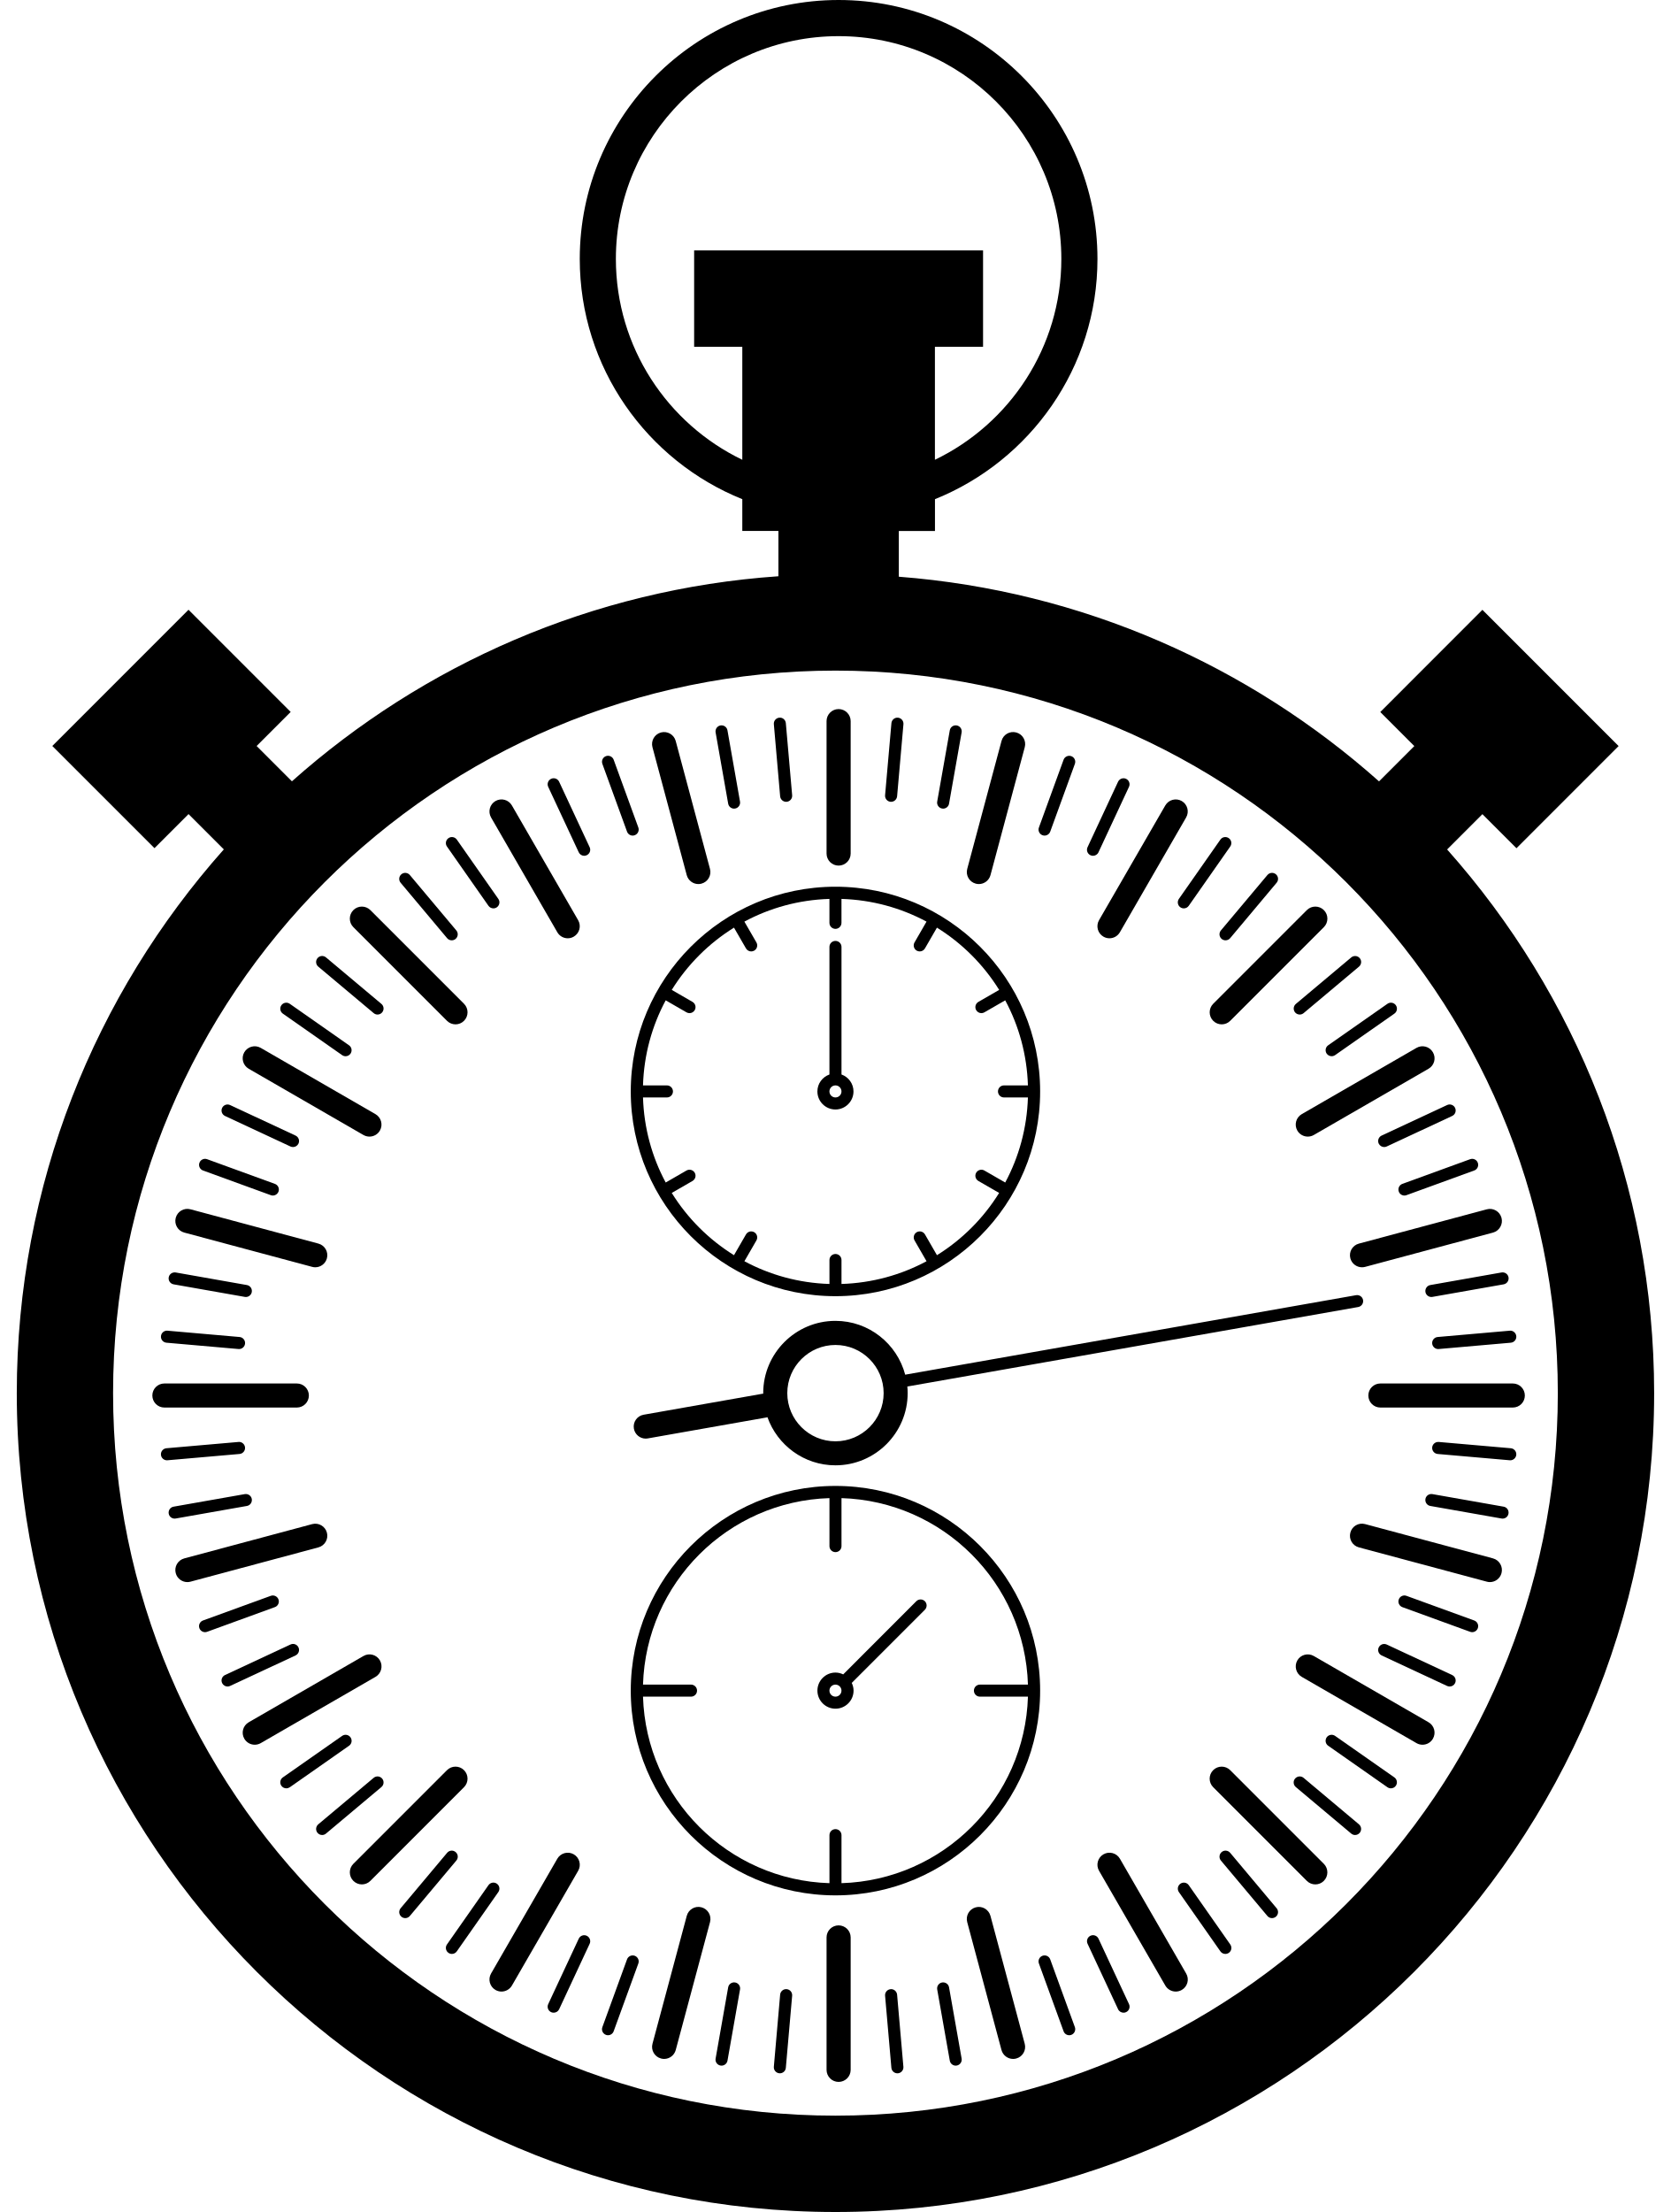
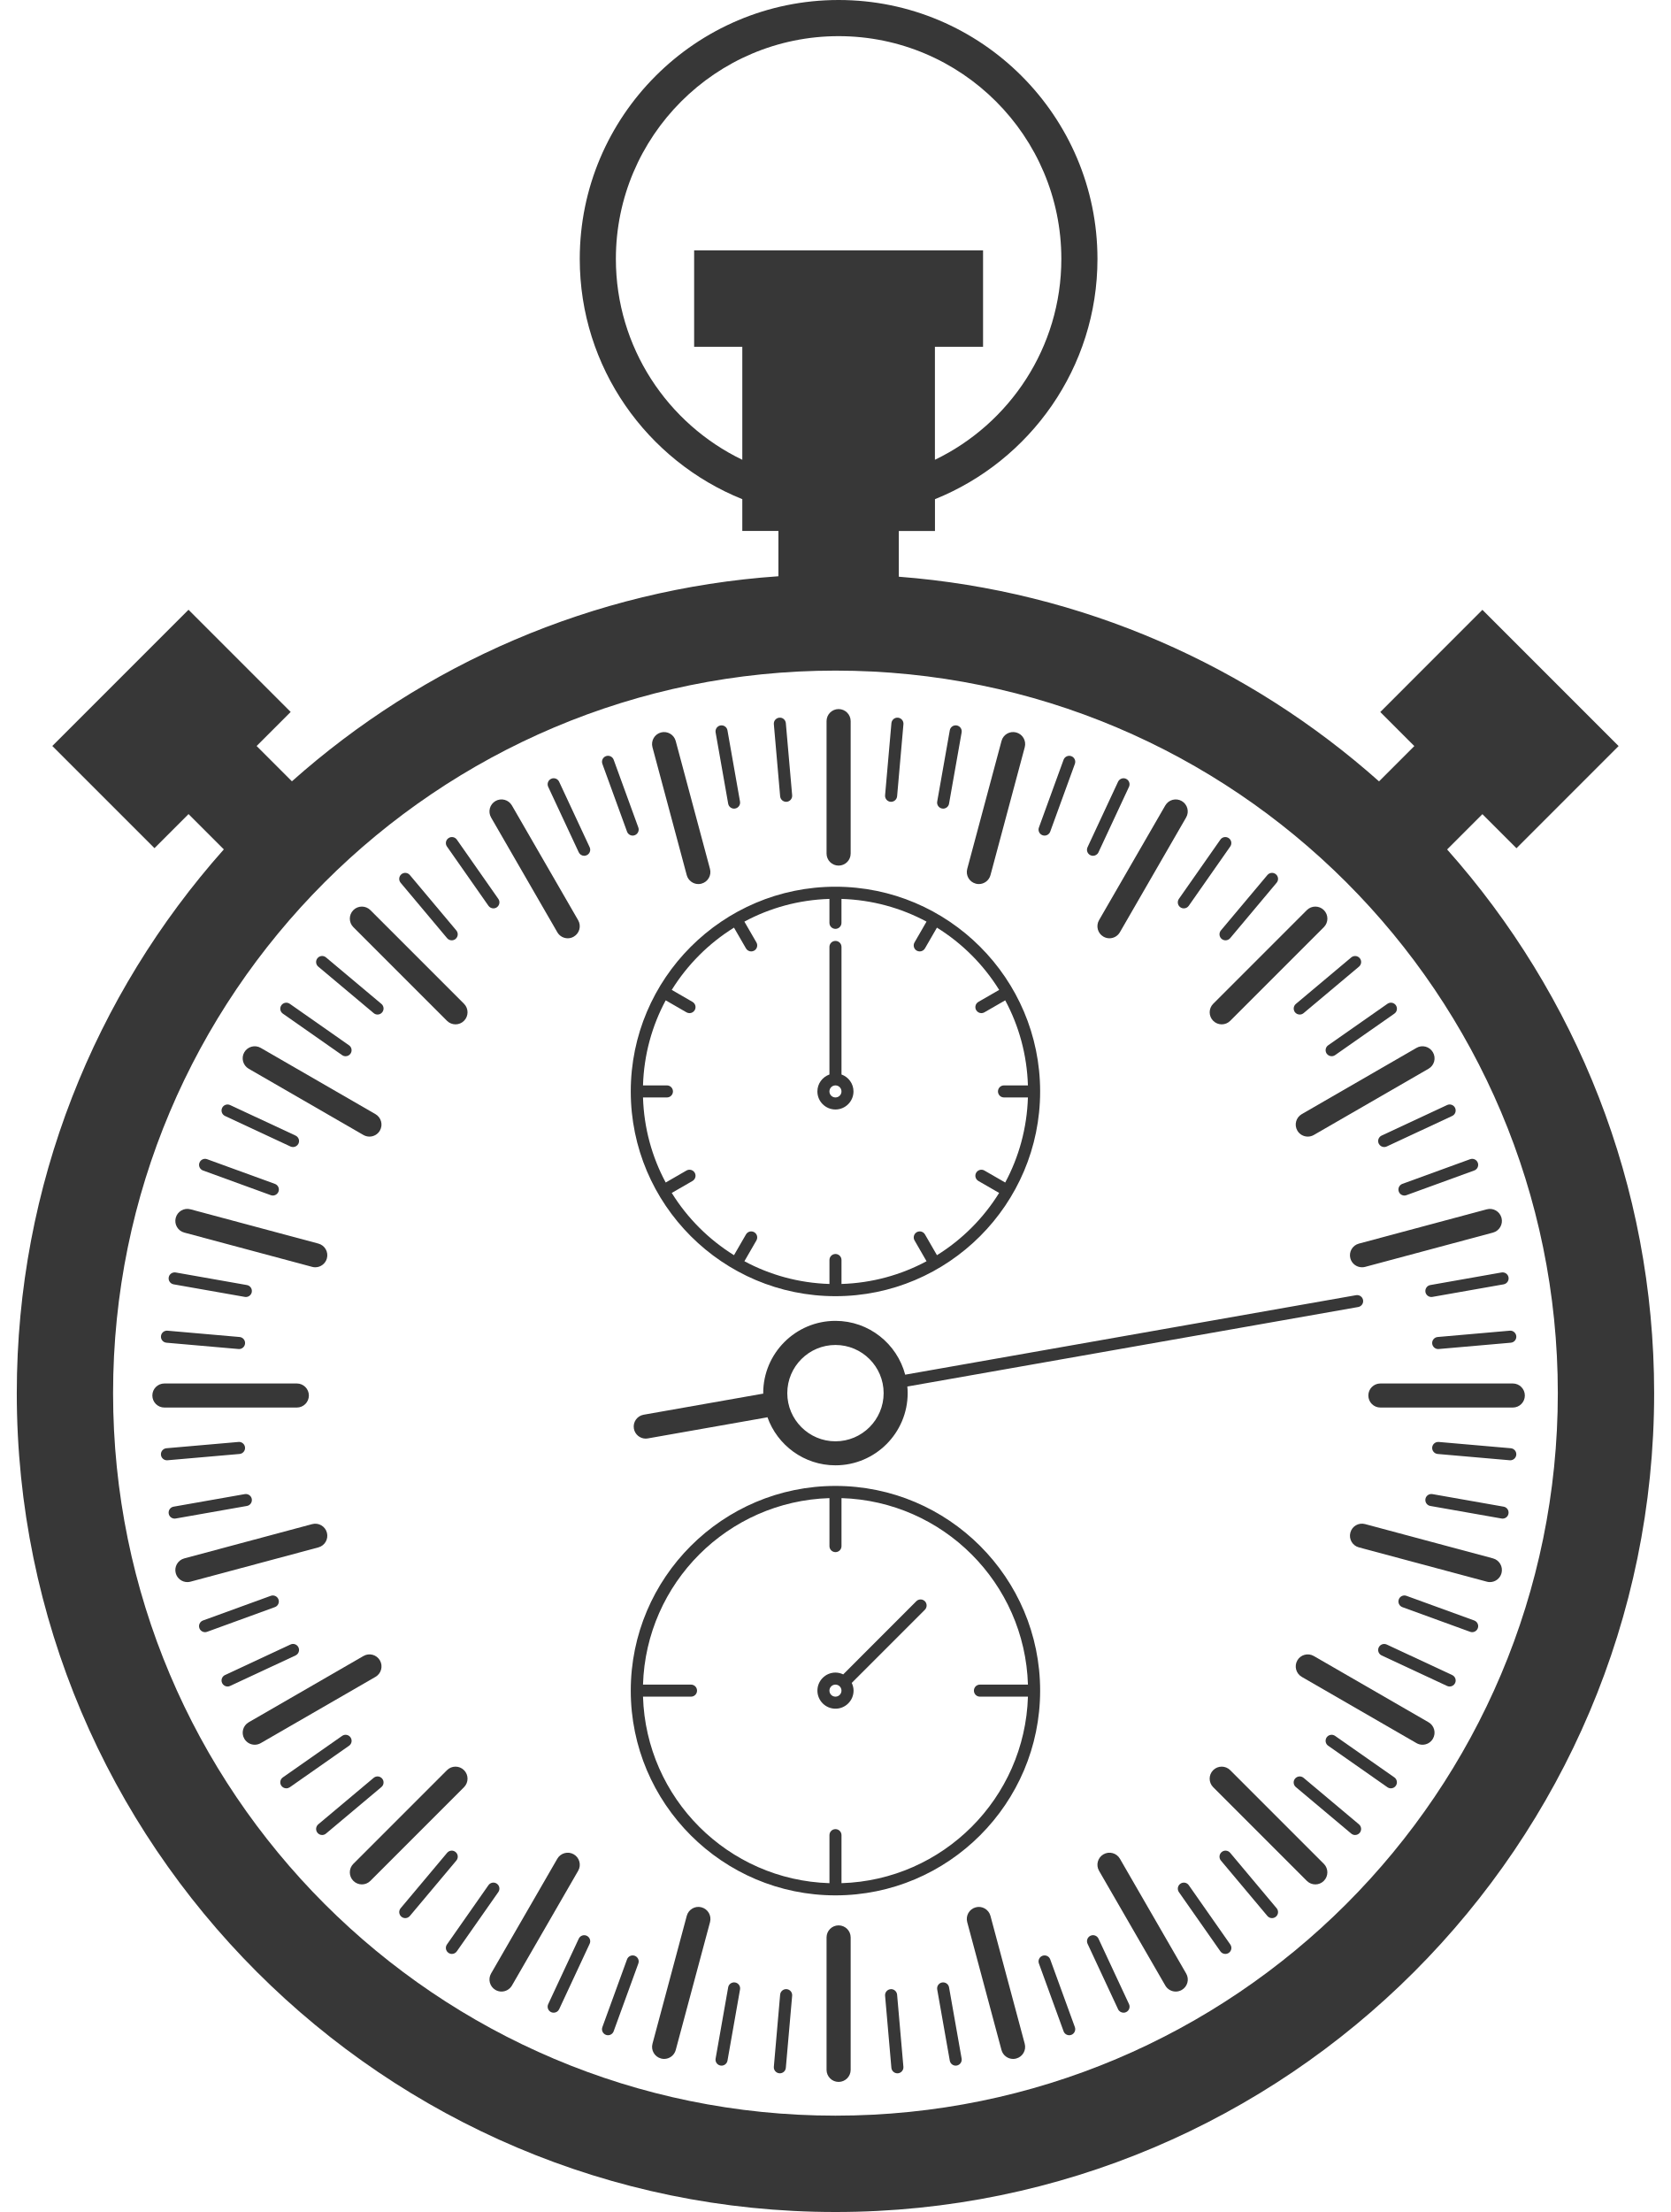
<svg xmlns="http://www.w3.org/2000/svg" viewBox="0 0 68 90" version="1.1">
  <defs />
  <g id="Page-1" stroke="none" stroke-width="1" fill="none" fill-rule="evenodd">
-     <g id="icon-rush" fill="#000000">
+     <g id="icon-rush" fill="#373737">
      <path d="M61.566,57.269 L56.177,57.269 C55.906,57.269 55.687,57.05 55.687,56.779 C55.687,56.508 55.906,56.29 56.177,56.29 L61.566,56.29 C61.837,56.29 62.056,56.509 62.056,56.779 C62.057,57.05 61.838,57.269 61.566,57.269 L61.566,57.269 Z" id="Shape" />
      <path d="M34.128,35.219 C33.857,35.219 33.638,35 33.638,34.729 L33.638,29.34 C33.638,29.069 33.858,28.85 34.128,28.85 C34.398,28.85 34.619,29.07 34.619,29.34 L34.619,34.729 C34.619,35 34.399,35.219 34.128,35.219 L34.128,35.219 Z" id="Shape" />
      <path d="M12.08,57.269 L6.69,57.269 C6.419,57.269 6.2,57.05 6.2,56.779 C6.2,56.508 6.42,56.29 6.69,56.29 L12.08,56.29 C12.351,56.29 12.57,56.509 12.57,56.779 C12.57,57.05 12.351,57.269 12.08,57.269 L12.08,57.269 Z" id="Shape" />
      <path d="M34.128,84.707 C33.857,84.707 33.638,84.487 33.638,84.217 L33.638,78.828 C33.638,78.557 33.858,78.338 34.128,78.338 C34.398,78.338 34.619,78.557 34.619,78.828 L34.619,84.217 C34.619,84.487 34.399,84.707 34.128,84.707 L34.128,84.707 Z" id="Shape" />
      <path d="M55.428,51.562 C55.211,51.562 55.014,51.417 54.955,51.199 C54.885,50.937 55.039,50.67 55.301,50.599 L60.506,49.204 C60.768,49.133 61.035,49.289 61.106,49.55 C61.176,49.812 61.02,50.08 60.76,50.151 L55.555,51.546 C55.512,51.557 55.469,51.562 55.428,51.562 L55.428,51.562 Z" id="Shape" />
      <path d="M53.221,46.245 C53.053,46.245 52.887,46.157 52.797,46 C52.662,45.767 52.742,45.467 52.977,45.331 L57.647,42.635 C57.879,42.5 58.18,42.58 58.315,42.815 C58.452,43.049 58.372,43.349 58.137,43.484 L53.467,46.18 C53.389,46.225 53.305,46.245 53.221,46.245 L53.221,46.245 Z" id="Shape" />
      <path d="M49.719,41.678 C49.594,41.678 49.469,41.63 49.373,41.534 C49.182,41.343 49.182,41.033 49.373,40.841 L53.184,37.03 C53.375,36.839 53.686,36.839 53.877,37.03 C54.068,37.221 54.068,37.531 53.877,37.723 L50.066,41.534 C49.971,41.63 49.846,41.678 49.719,41.678 L49.719,41.678 Z" id="Shape" />
      <path d="M45.152,38.176 C45.068,38.176 44.984,38.155 44.906,38.11 C44.672,37.975 44.592,37.675 44.726,37.441 L47.423,32.772 C47.558,32.537 47.859,32.458 48.093,32.592 C48.327,32.728 48.407,33.027 48.271,33.261 L45.576,37.93 C45.484,38.088 45.32,38.176 45.152,38.176 L45.152,38.176 Z" id="Shape" />
      <path d="M39.836,35.97 C39.795,35.97 39.752,35.965 39.709,35.953 C39.447,35.883 39.293,35.615 39.363,35.353 L40.758,30.149 C40.826,29.887 41.094,29.732 41.358,29.802 C41.62,29.872 41.774,30.141 41.704,30.402 L40.309,35.607 C40.25,35.825 40.053,35.97 39.836,35.97 L39.836,35.97 Z" id="Shape" />
      <path d="M28.421,35.97 C28.205,35.97 28.007,35.825 27.948,35.607 L26.553,30.402 C26.483,30.141 26.638,29.872 26.899,29.802 C27.16,29.733 27.429,29.887 27.499,30.149 L28.894,35.353 C28.964,35.615 28.809,35.883 28.547,35.953 C28.506,35.964 28.463,35.97 28.421,35.97 L28.421,35.97 Z" id="Shape" />
      <path d="M23.106,38.176 C22.937,38.176 22.772,38.088 22.681,37.931 L19.985,33.261 C19.85,33.027 19.93,32.727 20.164,32.592 C20.399,32.457 20.698,32.537 20.833,32.772 L23.529,37.441 C23.664,37.675 23.584,37.975 23.349,38.11 C23.273,38.155 23.189,38.176 23.106,38.176 L23.106,38.176 Z" id="Shape" />
      <path d="M18.538,41.678 C18.413,41.678 18.287,41.63 18.191,41.534 L14.38,37.723 C14.189,37.532 14.189,37.222 14.38,37.03 C14.571,36.839 14.881,36.839 15.073,37.03 L18.884,40.841 C19.075,41.032 19.075,41.342 18.884,41.534 C18.789,41.63 18.663,41.678 18.538,41.678 L18.538,41.678 Z" id="Shape" />
      <path d="M15.036,46.245 C14.953,46.245 14.869,46.224 14.791,46.18 L10.121,43.484 C9.887,43.348 9.806,43.049 9.941,42.815 C10.077,42.581 10.376,42.5 10.61,42.635 L15.28,45.331 C15.514,45.467 15.595,45.766 15.46,46 C15.37,46.157 15.205,46.245 15.036,46.245 L15.036,46.245 Z" id="Shape" />
      <path d="M12.831,51.562 C12.789,51.562 12.747,51.557 12.704,51.545 L7.499,50.15 C7.237,50.08 7.082,49.811 7.152,49.549 C7.222,49.288 7.491,49.132 7.752,49.203 L12.957,50.598 C13.218,50.668 13.374,50.936 13.304,51.198 C13.245,51.417 13.047,51.562 12.831,51.562 L12.831,51.562 Z" id="Shape" />
      <path d="M7.625,64.371 C7.409,64.371 7.21,64.226 7.152,64.008 C7.082,63.746 7.237,63.478 7.499,63.407 L12.704,62.012 C12.964,61.942 13.234,62.097 13.304,62.359 C13.374,62.62 13.219,62.888 12.957,62.959 L7.752,64.354 C7.709,64.365 7.667,64.371 7.625,64.371 L7.625,64.371 Z" id="Shape" />
      <path d="M10.367,70.988 C10.197,70.988 10.033,70.9 9.942,70.743 C9.807,70.509 9.887,70.209 10.122,70.074 L14.792,67.378 C15.027,67.242 15.326,67.323 15.461,67.557 C15.596,67.792 15.516,68.091 15.281,68.227 L10.611,70.923 C10.534,70.967 10.45,70.988 10.367,70.988 L10.367,70.988 Z" id="Shape" />
      <path d="M14.727,76.671 C14.602,76.671 14.476,76.623 14.38,76.527 C14.189,76.336 14.189,76.025 14.38,75.834 L18.191,72.023 C18.382,71.832 18.693,71.832 18.884,72.023 C19.075,72.214 19.075,72.524 18.884,72.715 L15.073,76.527 C14.978,76.623 14.853,76.671 14.727,76.671 L14.727,76.671 Z" id="Shape" />
      <path d="M20.409,81.031 C20.326,81.031 20.242,81.01 20.164,80.965 C19.93,80.83 19.85,80.53 19.985,80.296 L22.681,75.626 C22.816,75.393 23.116,75.312 23.35,75.447 C23.584,75.582 23.665,75.882 23.53,76.116 L20.834,80.786 C20.743,80.942 20.578,81.031 20.409,81.031 L20.409,81.031 Z" id="Shape" />
      <path d="M27.027,83.772 C26.985,83.772 26.942,83.766 26.9,83.754 C26.639,83.685 26.483,83.416 26.554,83.154 L27.949,77.95 C28.019,77.688 28.289,77.532 28.549,77.603 C28.81,77.673 28.966,77.942 28.896,78.204 L27.5,83.409 C27.441,83.628 27.244,83.772 27.027,83.772 L27.027,83.772 Z" id="Shape" />
      <path d="M41.23,83.772 C41.013,83.772 40.816,83.627 40.757,83.409 L39.362,78.205 C39.292,77.943 39.446,77.675 39.708,77.604 C39.97,77.533 40.237,77.69 40.308,77.951 L41.703,83.155 C41.773,83.417 41.619,83.685 41.357,83.755 C41.314,83.767 41.271,83.772 41.23,83.772 L41.23,83.772 Z" id="Shape" />
      <path d="M47.848,81.031 C47.68,81.031 47.514,80.942 47.424,80.786 L44.727,76.117 C44.592,75.883 44.672,75.583 44.907,75.447 C45.141,75.312 45.442,75.392 45.577,75.627 L48.272,80.296 C48.409,80.53 48.329,80.83 48.094,80.965 C48.016,81.01 47.932,81.031 47.848,81.031 L47.848,81.031 Z" id="Shape" />
      <path d="M53.531,76.671 C53.404,76.671 53.279,76.623 53.183,76.527 L49.372,72.715 C49.181,72.524 49.181,72.214 49.372,72.023 C49.563,71.832 49.874,71.832 50.065,72.023 L53.876,75.834 C54.067,76.025 54.067,76.336 53.876,76.527 C53.781,76.623 53.656,76.671 53.531,76.671 L53.531,76.671 Z" id="Shape" />
      <path d="M57.891,70.988 C57.807,70.988 57.723,70.967 57.647,70.923 L52.977,68.227 C52.743,68.091 52.663,67.791 52.797,67.557 C52.931,67.323 53.233,67.243 53.467,67.378 L58.137,70.074 C58.371,70.209 58.451,70.509 58.315,70.743 C58.225,70.9 58.061,70.988 57.891,70.988 L57.891,70.988 Z" id="Shape" />
      <path d="M60.633,64.371 C60.59,64.371 60.547,64.365 60.506,64.353 L55.301,62.958 C55.039,62.888 54.885,62.619 54.955,62.358 C55.023,62.096 55.291,61.94 55.555,62.011 L60.76,63.406 C61.02,63.476 61.176,63.745 61.106,64.007 C61.047,64.227 60.85,64.371 60.633,64.371 L60.633,64.371 Z" id="Shape" />
      <path d="M58.529,54.889 C58.404,54.889 58.297,54.793 58.285,54.665 C58.273,54.53 58.373,54.411 58.508,54.399 L61.442,54.142 C61.573,54.128 61.696,54.23 61.708,54.366 C61.72,54.501 61.62,54.619 61.485,54.631 L58.551,54.888 C58.543,54.889 58.537,54.889 58.529,54.889 L58.529,54.889 Z" id="Shape" />
      <path d="M58.252,52.771 C58.135,52.771 58.031,52.687 58.01,52.568 C57.989,52.435 58.076,52.308 58.209,52.285 L61.107,51.773 C61.242,51.751 61.369,51.838 61.392,51.972 C61.415,52.105 61.326,52.232 61.193,52.256 L58.295,52.767 C58.279,52.769 58.266,52.771 58.252,52.771 L58.252,52.771 Z" id="Shape" />
      <path d="M57.156,48.643 C57.054,48.643 56.961,48.581 56.926,48.482 C56.879,48.355 56.946,48.214 57.072,48.168 L59.828,47.165 C59.957,47.118 60.096,47.184 60.142,47.311 C60.189,47.438 60.122,47.579 59.996,47.624 L57.238,48.628 C57.211,48.638 57.184,48.643 57.156,48.643 L57.156,48.643 Z" id="Shape" />
      <path d="M56.332,46.67 C56.24,46.67 56.152,46.618 56.109,46.529 C56.052,46.406 56.105,46.26 56.228,46.203 L58.892,44.961 C59.015,44.903 59.162,44.957 59.218,45.079 C59.275,45.202 59.222,45.348 59.099,45.405 L56.435,46.647 C56.402,46.663 56.367,46.67 56.332,46.67 L56.332,46.67 Z" id="Shape" />
      <path d="M54.193,42.974 C54.117,42.974 54.041,42.938 53.992,42.87 C53.916,42.759 53.941,42.606 54.053,42.529 L56.465,40.841 C56.576,40.763 56.729,40.79 56.807,40.901 C56.883,41.012 56.858,41.165 56.746,41.242 L54.334,42.93 C54.291,42.959 54.242,42.974 54.193,42.974 L54.193,42.974 Z" id="Shape" />
      <path d="M52.895,41.279 C52.825,41.279 52.754,41.249 52.706,41.192 C52.62,41.088 52.634,40.934 52.737,40.847 L54.991,38.955 C55.095,38.868 55.249,38.881 55.337,38.985 C55.425,39.089 55.409,39.243 55.306,39.33 L53.052,41.222 C53.006,41.26 52.949,41.279 52.895,41.279 L52.895,41.279 Z" id="Shape" />
      <path d="M49.875,38.259 C49.818,38.259 49.764,38.24 49.717,38.202 C49.613,38.115 49.6,37.96 49.686,37.857 L51.579,35.602 C51.667,35.498 51.821,35.485 51.925,35.572 C52.029,35.659 52.042,35.814 51.954,35.917 L50.063,38.172 C50.014,38.23 49.943,38.259 49.875,38.259 L49.875,38.259 Z" id="Shape" />
      <path d="M48.178,36.959 C48.129,36.959 48.08,36.945 48.037,36.915 C47.926,36.837 47.9,36.685 47.976,36.574 L49.665,34.162 C49.741,34.051 49.895,34.024 50.007,34.102 C50.119,34.18 50.144,34.332 50.066,34.443 L48.378,36.855 C48.33,36.923 48.256,36.959 48.178,36.959 L48.178,36.959 Z" id="Shape" />
      <path d="M44.482,34.82 C44.447,34.82 44.412,34.813 44.378,34.797 C44.255,34.739 44.202,34.594 44.259,34.471 L45.501,31.807 C45.56,31.684 45.706,31.631 45.827,31.688 C45.95,31.745 46.003,31.891 45.946,32.014 L44.704,34.678 C44.664,34.767 44.574,34.82 44.482,34.82 L44.482,34.82 Z" id="Shape" />
      <path d="M42.51,33.998 C42.483,33.998 42.453,33.993 42.426,33.983 C42.299,33.937 42.233,33.796 42.28,33.669 L43.284,30.912 C43.331,30.785 43.472,30.721 43.598,30.766 C43.725,30.812 43.791,30.953 43.744,31.08 L42.74,33.838 C42.703,33.936 42.609,33.998 42.51,33.998 L42.51,33.998 Z" id="Shape" />
      <path d="M38.383,32.901 C38.369,32.901 38.354,32.9 38.34,32.897 C38.207,32.874 38.117,32.747 38.141,32.613 L38.653,29.715 C38.676,29.581 38.803,29.493 38.936,29.516 C39.069,29.539 39.159,29.666 39.135,29.8 L38.623,32.698 C38.604,32.817 38.498,32.901 38.383,32.901 L38.383,32.901 Z" id="Shape" />
      <path d="M36.264,32.623 L36.243,32.623 C36.108,32.611 36.009,32.492 36.02,32.357 L36.278,29.423 C36.29,29.288 36.411,29.188 36.542,29.2 C36.677,29.212 36.778,29.33 36.767,29.465 L36.509,32.399 C36.496,32.527 36.391,32.623 36.264,32.623 L36.264,32.623 Z" id="Shape" />
      <path d="M31.993,32.623 C31.868,32.623 31.761,32.527 31.749,32.399 L31.493,29.465 C31.481,29.33 31.581,29.212 31.716,29.2 C31.849,29.186 31.969,29.287 31.981,29.423 L32.238,32.357 C32.25,32.492 32.15,32.61 32.015,32.623 L31.993,32.623 L31.993,32.623 Z" id="Shape" />
      <path d="M29.875,32.901 C29.758,32.901 29.655,32.818 29.634,32.698 L29.123,29.8 C29.1,29.667 29.188,29.54 29.321,29.516 C29.455,29.494 29.582,29.581 29.605,29.715 L30.116,32.613 C30.139,32.746 30.051,32.873 29.917,32.897 C29.903,32.899 29.889,32.901 29.875,32.901 L29.875,32.901 Z" id="Shape" />
      <path d="M25.748,33.998 C25.648,33.998 25.554,33.936 25.518,33.836 L24.514,31.079 C24.468,30.952 24.534,30.811 24.66,30.765 C24.787,30.72 24.928,30.784 24.974,30.911 L25.978,33.668 C26.024,33.795 25.958,33.936 25.832,33.982 C25.804,33.993 25.775,33.998 25.748,33.998 L25.748,33.998 Z" id="Shape" />
      <path d="M23.775,34.82 C23.683,34.82 23.594,34.767 23.553,34.678 L22.31,32.014 C22.253,31.891 22.306,31.745 22.429,31.688 C22.552,31.63 22.698,31.684 22.755,31.807 L23.997,34.471 C24.054,34.594 24.001,34.739 23.878,34.796 C23.845,34.812 23.81,34.82 23.775,34.82 L23.775,34.82 Z" id="Shape" />
      <path d="M20.08,36.959 C20.003,36.959 19.927,36.922 19.879,36.855 L18.19,34.443 C18.112,34.333 18.139,34.18 18.251,34.102 C18.361,34.024 18.514,34.051 18.592,34.162 L20.281,36.574 C20.359,36.684 20.331,36.837 20.22,36.915 C20.177,36.945 20.128,36.959 20.08,36.959 L20.08,36.959 Z" id="Shape" />
      <path d="M18.384,38.259 C18.314,38.259 18.244,38.23 18.196,38.172 L16.304,35.917 C16.217,35.813 16.231,35.659 16.334,35.572 C16.437,35.485 16.592,35.499 16.679,35.602 L18.571,37.857 C18.658,37.961 18.644,38.115 18.541,38.202 C18.495,38.241 18.439,38.259 18.384,38.259 L18.384,38.259 Z" id="Shape" />
      <path d="M15.364,41.279 C15.309,41.279 15.253,41.26 15.207,41.221 L12.952,39.329 C12.848,39.242 12.835,39.087 12.922,38.984 C13.009,38.88 13.164,38.867 13.267,38.954 L15.522,40.846 C15.626,40.933 15.639,41.087 15.552,41.191 C15.504,41.249 15.435,41.279 15.364,41.279 L15.364,41.279 Z" id="Shape" />
      <path d="M14.064,42.975 C14.015,42.975 13.966,42.96 13.924,42.931 L11.511,41.242 C11.4,41.164 11.373,41.012 11.451,40.901 C11.529,40.79 11.681,40.764 11.792,40.841 L14.204,42.53 C14.315,42.608 14.342,42.76 14.264,42.871 C14.218,42.938 14.142,42.975 14.064,42.975 L14.064,42.975 Z" id="Shape" />
      <path d="M11.925,46.67 C11.89,46.67 11.855,46.663 11.822,46.648 L9.158,45.406 C9.035,45.348 8.982,45.203 9.039,45.08 C9.096,44.957 9.242,44.904 9.365,44.962 L12.029,46.204 C12.152,46.262 12.204,46.407 12.147,46.53 C12.105,46.618 12.017,46.67 11.925,46.67 L11.925,46.67 Z" id="Shape" />
      <path d="M11.103,48.643 C11.075,48.643 11.047,48.638 11.02,48.628 L8.262,47.624 C8.135,47.578 8.069,47.437 8.116,47.311 C8.162,47.183 8.304,47.118 8.43,47.165 L11.188,48.169 C11.315,48.215 11.381,48.356 11.334,48.482 C11.297,48.581 11.203,48.643 11.103,48.643 L11.103,48.643 Z" id="Shape" />
      <path d="M9.729,54.889 C9.722,54.889 9.715,54.889 9.708,54.888 L6.774,54.631 C6.639,54.619 6.539,54.501 6.551,54.366 C6.562,54.23 6.681,54.13 6.816,54.142 L9.75,54.399 C9.885,54.411 9.985,54.53 9.973,54.665 C9.961,54.793 9.854,54.889 9.729,54.889 L9.729,54.889 Z" id="Shape" />
      <path d="M10.006,52.771 C9.992,52.771 9.977,52.769 9.963,52.767 L7.065,52.256 C6.932,52.232 6.843,52.105 6.866,51.972 C6.889,51.838 7.017,51.752 7.15,51.773 L10.048,52.285 C10.181,52.308 10.27,52.435 10.247,52.568 C10.226,52.687 10.123,52.771 10.006,52.771 L10.006,52.771 Z" id="Shape" />
      <path d="M6.794,59.415 C6.669,59.415 6.561,59.319 6.55,59.191 C6.538,59.056 6.638,58.937 6.773,58.925 L9.707,58.669 C9.839,58.655 9.96,58.757 9.972,58.892 C9.984,59.027 9.884,59.145 9.749,59.158 L6.815,59.414 C6.809,59.415 6.802,59.415 6.794,59.415 L6.794,59.415 Z" id="Shape" />
      <path d="M7.107,61.788 C6.99,61.788 6.887,61.705 6.866,61.586 C6.843,61.452 6.931,61.325 7.065,61.302 L9.963,60.791 C10.096,60.77 10.223,60.856 10.247,60.989 C10.27,61.123 10.182,61.25 10.048,61.273 L7.15,61.784 C7.135,61.787 7.121,61.788 7.107,61.788 L7.107,61.788 Z" id="Shape" />
      <path d="M8.345,66.408 C8.245,66.408 8.151,66.346 8.115,66.247 C8.069,66.12 8.134,65.979 8.261,65.933 L11.019,64.93 C11.146,64.884 11.287,64.949 11.333,65.076 C11.379,65.203 11.314,65.344 11.187,65.389 L8.429,66.393 C8.401,66.403 8.373,66.408 8.345,66.408 L8.345,66.408 Z" id="Shape" />
      <path d="M9.261,68.62 C9.169,68.62 9.08,68.567 9.039,68.478 C8.982,68.355 9.035,68.209 9.158,68.152 L11.822,66.91 C11.945,66.852 12.09,66.906 12.147,67.028 C12.204,67.151 12.151,67.297 12.029,67.354 L9.365,68.596 C9.331,68.612 9.296,68.62 9.261,68.62 L9.261,68.62 Z" id="Shape" />
      <path d="M11.652,72.762 C11.575,72.762 11.499,72.726 11.451,72.658 C11.373,72.548 11.4,72.394 11.511,72.317 L13.924,70.628 C14.034,70.551 14.188,70.577 14.265,70.689 C14.343,70.799 14.316,70.953 14.205,71.03 L11.793,72.719 C11.75,72.747 11.701,72.762 11.652,72.762 L11.652,72.762 Z" id="Shape" />
      <path d="M13.11,74.661 C13.04,74.661 12.971,74.631 12.922,74.573 C12.835,74.469 12.849,74.315 12.952,74.227 L15.207,72.335 C15.311,72.248 15.465,72.262 15.552,72.365 C15.639,72.468 15.626,72.623 15.522,72.71 L13.267,74.603 C13.221,74.642 13.166,74.661 13.11,74.661 L13.11,74.661 Z" id="Shape" />
      <path d="M16.492,78.043 C16.436,78.043 16.381,78.023 16.335,77.985 C16.231,77.898 16.218,77.744 16.305,77.64 L18.197,75.385 C18.284,75.281 18.439,75.267 18.542,75.355 C18.646,75.442 18.659,75.596 18.572,75.7 L16.68,77.955 C16.631,78.013 16.562,78.043 16.492,78.043 L16.492,78.043 Z" id="Shape" />
      <path d="M18.391,79.5 C18.342,79.5 18.293,79.485 18.25,79.455 C18.139,79.378 18.112,79.225 18.19,79.114 L19.879,76.702 C19.957,76.592 20.109,76.564 20.22,76.642 C20.33,76.719 20.358,76.872 20.28,76.983 L18.591,79.394 C18.543,79.463 18.468,79.5 18.391,79.5 L18.391,79.5 Z" id="Shape" />
      <path d="M22.533,81.891 C22.498,81.891 22.463,81.884 22.429,81.869 C22.306,81.811 22.253,81.666 22.31,81.543 L23.553,78.88 C23.61,78.757 23.756,78.704 23.878,78.761 C24.001,78.819 24.054,78.965 23.997,79.087 L22.755,81.751 C22.713,81.839 22.625,81.891 22.533,81.891 L22.533,81.891 Z" id="Shape" />
      <path d="M24.744,82.808 C24.716,82.808 24.688,82.803 24.66,82.793 C24.533,82.746 24.467,82.605 24.514,82.479 L25.518,79.721 C25.564,79.594 25.706,79.529 25.832,79.575 C25.959,79.622 26.025,79.763 25.978,79.889 L24.974,82.646 C24.938,82.745 24.844,82.808 24.744,82.808 L24.744,82.808 Z" id="Shape" />
      <path d="M29.364,84.045 C29.35,84.045 29.336,84.044 29.321,84.041 C29.188,84.018 29.099,83.891 29.123,83.758 L29.634,80.859 C29.657,80.726 29.785,80.638 29.918,80.661 C30.051,80.684 30.14,80.811 30.117,80.944 L29.606,83.843 C29.584,83.961 29.481,84.045 29.364,84.045 L29.364,84.045 Z" id="Shape" />
      <path d="M31.737,84.357 C31.73,84.357 31.723,84.357 31.716,84.356 C31.581,84.344 31.481,84.225 31.493,84.09 L31.749,81.156 C31.761,81.021 31.881,80.921 32.015,80.933 C32.15,80.945 32.249,81.064 32.238,81.199 L31.981,84.133 C31.97,84.262 31.863,84.357 31.737,84.357 L31.737,84.357 Z" id="Shape" />
      <path d="M36.52,84.357 C36.395,84.357 36.288,84.261 36.276,84.133 L36.02,81.2 C36.008,81.065 36.108,80.946 36.243,80.934 C36.374,80.919 36.497,81.022 36.509,81.157 L36.765,84.091 C36.777,84.226 36.677,84.345 36.542,84.357 L36.52,84.357 L36.52,84.357 Z" id="Shape" />
      <path d="M38.893,84.045 C38.778,84.045 38.674,83.961 38.653,83.843 L38.141,80.944 C38.118,80.811 38.207,80.684 38.34,80.661 C38.475,80.64 38.6,80.726 38.623,80.859 L39.135,83.758 C39.158,83.891 39.069,84.018 38.936,84.041 C38.922,84.044 38.906,84.045 38.893,84.045 L38.893,84.045 Z" id="Shape" />
      <path d="M43.514,82.808 C43.414,82.808 43.319,82.746 43.284,82.646 L42.28,79.889 C42.233,79.762 42.3,79.621 42.426,79.575 C42.555,79.529 42.694,79.595 42.74,79.721 L43.744,82.479 C43.789,82.606 43.724,82.747 43.598,82.793 C43.568,82.803 43.541,82.808 43.514,82.808 L43.514,82.808 Z" id="Shape" />
      <path d="M45.725,81.891 C45.633,81.891 45.543,81.839 45.502,81.75 L44.26,79.086 C44.203,78.963 44.256,78.817 44.379,78.76 C44.502,78.703 44.647,78.756 44.705,78.879 L45.947,81.542 C46.004,81.665 45.951,81.811 45.828,81.868 C45.795,81.884 45.76,81.891 45.725,81.891 L45.725,81.891 Z" id="Shape" />
      <path d="M49.867,79.5 C49.789,79.5 49.713,79.463 49.666,79.395 L47.977,76.984 C47.901,76.874 47.926,76.721 48.038,76.643 C48.15,76.565 48.302,76.592 48.38,76.704 L50.068,79.115 C50.146,79.225 50.121,79.378 50.009,79.456 C49.965,79.485 49.916,79.5 49.867,79.5 L49.867,79.5 Z" id="Shape" />
      <path d="M51.766,78.043 C51.696,78.043 51.627,78.013 51.578,77.955 L49.686,75.7 C49.6,75.596 49.614,75.442 49.717,75.355 C49.82,75.268 49.975,75.281 50.063,75.385 L51.954,77.64 C52.042,77.744 52.028,77.898 51.925,77.985 C51.877,78.023 51.822,78.043 51.766,78.043 L51.766,78.043 Z" id="Shape" />
      <path d="M55.146,74.661 C55.091,74.661 55.035,74.641 54.99,74.603 L52.736,72.711 C52.632,72.624 52.617,72.47 52.705,72.366 C52.793,72.262 52.947,72.249 53.051,72.335 L55.305,74.227 C55.409,74.315 55.422,74.469 55.336,74.573 C55.287,74.631 55.217,74.661 55.146,74.661 L55.146,74.661 Z" id="Shape" />
      <path d="M56.605,72.762 C56.556,72.762 56.507,72.747 56.464,72.718 L54.052,71.029 C53.941,70.952 53.915,70.8 53.991,70.688 C54.069,70.578 54.221,70.55 54.333,70.628 L56.745,72.316 C56.856,72.393 56.882,72.546 56.806,72.657 C56.758,72.726 56.682,72.762 56.605,72.762 L56.605,72.762 Z" id="Shape" />
      <path d="M58.996,68.62 C58.961,68.62 58.926,68.612 58.892,68.597 L56.228,67.355 C56.105,67.297 56.052,67.152 56.109,67.03 C56.168,66.907 56.312,66.855 56.435,66.911 L59.099,68.153 C59.222,68.211 59.275,68.356 59.218,68.479 C59.176,68.567 59.088,68.62 58.996,68.62 L58.996,68.62 Z" id="Shape" />
      <path d="M59.912,66.408 C59.885,66.408 59.855,66.403 59.828,66.393 L57.072,65.39 C56.945,65.343 56.879,65.202 56.926,65.076 C56.971,64.949 57.112,64.883 57.238,64.93 L59.996,65.933 C60.123,65.98 60.189,66.121 60.142,66.247 C60.105,66.347 60.012,66.408 59.912,66.408 L59.912,66.408 Z" id="Shape" />
      <path d="M61.15,61.788 C61.136,61.788 61.121,61.787 61.107,61.784 L58.209,61.273 C58.076,61.25 57.988,61.123 58.01,60.989 C58.033,60.856 58.16,60.768 58.295,60.791 L61.193,61.302 C61.326,61.325 61.414,61.452 61.39,61.586 C61.371,61.705 61.268,61.788 61.15,61.788 L61.15,61.788 Z" id="Shape" />
      <path d="M61.463,59.415 C61.455,59.415 61.449,59.415 61.442,59.414 L58.508,59.158 C58.373,59.145 58.274,59.027 58.285,58.892 C58.296,58.757 58.418,58.658 58.551,58.669 L61.485,58.925 C61.62,58.937 61.719,59.056 61.708,59.191 C61.695,59.319 61.588,59.415 61.463,59.415 L61.463,59.415 Z" id="Shape" />
      <path d="M58.893,34.562 L60.329,33.126 L61.716,34.512 L65.872,30.355 L60.329,24.812 L56.173,28.97 L57.558,30.356 L56.122,31.792 C50.835,27.09 44.05,24.04 36.579,23.465 L36.579,21.604 L38.05,21.604 L38.05,20.31 C41.923,18.751 44.663,14.958 44.663,10.535 C44.662,4.726 39.938,0 34.128,0 C28.32,0 23.594,4.726 23.594,10.535 C23.594,14.959 26.336,18.752 30.209,20.31 L30.209,21.602 L31.679,21.602 L31.679,23.446 C24.108,23.97 17.226,27.033 11.88,31.789 L10.444,30.353 L11.83,28.967 L7.672,24.809 L2.129,30.352 L6.287,34.509 L7.673,33.123 L9.109,34.559 C3.87,40.45 0.683,48.2 0.683,56.683 C0.683,75.054 15.629,90 34,90 C52.371,90 67.318,75.054 67.318,56.683 C67.318,48.2 64.131,40.45 58.893,34.562 L58.893,34.562 Z M30.209,14.109 L30.209,18.707 C27.168,17.243 25.064,14.129 25.064,10.535 C25.064,5.537 29.13,1.471 34.128,1.471 C39.127,1.471 43.193,5.537 43.193,10.535 C43.193,14.13 41.089,17.243 38.048,18.707 L38.048,14.109 L40.007,14.109 L40.007,10.189 L28.249,10.189 L28.249,14.109 L30.209,14.109 L30.209,14.109 Z M34,86.08 C17.764,86.08 4.602,72.919 4.602,56.683 C4.602,40.446 17.764,27.285 34,27.285 C50.236,27.285 63.398,40.447 63.398,56.683 C63.398,72.919 50.236,86.08 34,86.08 L34,86.08 Z" id="Shape" />
      <path d="M55.189,52.697 L36.849,55.93 C36.847,55.931 36.843,55.934 36.839,55.934 C36.507,54.675 35.362,53.742 33.999,53.742 C32.378,53.742 31.06,55.061 31.06,56.682 C31.06,56.691 31.061,56.699 31.061,56.706 C31.048,56.707 31.035,56.707 31.022,56.709 L26.194,57.561 C25.927,57.608 25.75,57.862 25.797,58.128 C25.839,58.365 26.046,58.533 26.279,58.533 C26.307,58.533 26.336,58.53 26.364,58.525 L31.192,57.673 C31.206,57.671 31.218,57.665 31.232,57.662 C31.637,58.801 32.723,59.62 34,59.62 C35.621,59.62 36.939,58.302 36.939,56.681 C36.939,56.59 36.935,56.501 36.925,56.412 L36.935,56.412 L55.273,53.179 C55.408,53.155 55.496,53.028 55.472,52.895 C55.449,52.763 55.322,52.676 55.189,52.697 L55.189,52.697 Z M34,58.643 C32.919,58.643 32.04,57.763 32.04,56.683 C32.04,55.602 32.919,54.723 34,54.723 C35.082,54.723 35.961,55.602 35.961,56.683 C35.961,57.763 35.082,58.643 34,58.643 L34,58.643 Z" id="Shape" />
      <path d="M34,60.458 C29.407,60.458 25.67,64.194 25.67,68.787 C25.67,73.38 29.406,77.117 34,77.117 C38.594,77.117 42.33,73.38 42.33,68.787 C42.33,64.194 38.594,60.458 34,60.458 L34,60.458 Z M34.246,76.621 L34.246,74.667 C34.246,74.532 34.137,74.422 34.001,74.422 C33.865,74.422 33.756,74.532 33.756,74.667 L33.756,76.621 C29.622,76.494 26.295,73.167 26.168,69.032 L28.122,69.032 C28.257,69.032 28.367,68.923 28.367,68.787 C28.367,68.651 28.257,68.542 28.122,68.542 L26.168,68.542 C26.295,64.408 29.622,61.081 33.756,60.954 L33.756,62.907 C33.756,63.043 33.865,63.152 34.001,63.152 C34.137,63.152 34.246,63.043 34.246,62.907 L34.246,60.954 C38.379,61.081 41.707,64.408 41.834,68.542 L39.879,68.542 C39.744,68.542 39.635,68.651 39.635,68.787 C39.635,68.923 39.744,69.032 39.879,69.032 L41.834,69.032 C41.707,73.167 38.379,76.494 34.246,76.621 L34.246,76.621 Z" id="Shape" />
      <path d="M37.639,65.149 C37.543,65.053 37.387,65.053 37.291,65.149 L34.316,68.126 C34.219,68.08 34.114,68.052 34.001,68.052 C33.596,68.052 33.266,68.382 33.266,68.787 C33.266,69.192 33.596,69.522 34.001,69.522 C34.406,69.522 34.737,69.192 34.737,68.787 C34.737,68.674 34.708,68.568 34.663,68.473 L37.64,65.496 C37.734,65.4 37.734,65.245 37.639,65.149 L37.639,65.149 Z M34,69.032 C33.865,69.032 33.755,68.922 33.755,68.787 C33.755,68.652 33.865,68.542 34,68.542 C34.135,68.542 34.245,68.652 34.245,68.787 C34.245,68.922 34.135,69.032 34,69.032 L34,69.032 Z" id="Shape" />
      <path d="M34.246,43.718 L34.246,38.528 C34.246,38.392 34.136,38.283 34,38.283 C33.864,38.283 33.755,38.392 33.755,38.528 L33.755,43.718 C33.47,43.82 33.265,44.089 33.265,44.407 C33.265,44.813 33.595,45.142 34,45.142 C34.404,45.142 34.734,44.812 34.734,44.407 C34.734,44.089 34.529,43.819 34.246,43.718 L34.246,43.718 Z M34,44.652 C33.865,44.652 33.755,44.542 33.755,44.407 C33.755,44.272 33.865,44.162 34,44.162 C34.135,44.162 34.245,44.272 34.245,44.407 C34.246,44.542 34.135,44.652 34,44.652 L34,44.652 Z" id="Shape" />
      <path d="M34,36.078 C29.407,36.078 25.67,39.815 25.67,44.408 C25.67,49.001 29.406,52.738 34,52.738 C38.594,52.738 42.33,49.001 42.33,44.408 C42.33,39.815 38.594,36.078 34,36.078 L34,36.078 Z M38.131,51.07 L37.643,50.225 C37.575,50.107 37.424,50.068 37.307,50.135 C37.192,50.202 37.151,50.353 37.219,50.47 L37.707,51.316 C36.67,51.873 35.494,52.202 34.246,52.241 L34.246,51.266 C34.246,51.131 34.137,51.021 34.001,51.021 C33.865,51.021 33.756,51.131 33.756,51.266 L33.756,52.241 C32.506,52.202 31.331,51.873 30.295,51.316 L30.783,50.47 C30.851,50.353 30.811,50.202 30.694,50.135 C30.577,50.068 30.427,50.107 30.359,50.225 L29.871,51.07 C28.844,50.432 27.975,49.564 27.338,48.537 L28.183,48.05 C28.3,47.982 28.341,47.832 28.273,47.715 C28.205,47.598 28.056,47.558 27.938,47.625 L27.092,48.113 C26.535,47.077 26.206,45.901 26.168,44.652 L27.142,44.652 C27.277,44.652 27.387,44.543 27.387,44.407 C27.387,44.271 27.277,44.162 27.142,44.162 L26.168,44.162 C26.206,42.912 26.535,41.737 27.092,40.701 L27.938,41.189 C27.977,41.211 28.019,41.222 28.061,41.222 C28.145,41.222 28.228,41.178 28.273,41.099 C28.341,40.982 28.3,40.832 28.183,40.764 L27.338,40.276 C27.976,39.249 28.844,38.381 29.871,37.743 L30.359,38.588 C30.404,38.667 30.487,38.711 30.571,38.711 C30.613,38.711 30.654,38.7 30.694,38.678 C30.811,38.611 30.851,38.461 30.783,38.344 L30.294,37.498 C31.33,36.941 32.506,36.612 33.755,36.574 L33.755,37.548 C33.755,37.683 33.864,37.793 34,37.793 C34.136,37.793 34.245,37.683 34.245,37.548 L34.245,36.574 C35.494,36.613 36.669,36.941 37.706,37.498 L37.218,38.344 C37.15,38.461 37.191,38.611 37.306,38.678 C37.345,38.7 37.388,38.711 37.429,38.711 C37.513,38.711 37.597,38.667 37.642,38.588 L38.13,37.743 C39.157,38.381 40.025,39.249 40.663,40.276 L39.817,40.764 C39.7,40.832 39.659,40.982 39.727,41.099 C39.772,41.178 39.856,41.222 39.94,41.222 C39.981,41.222 40.024,41.211 40.061,41.189 L40.909,40.701 C41.466,41.737 41.794,42.912 41.833,44.162 L40.858,44.162 C40.723,44.162 40.614,44.271 40.614,44.407 C40.614,44.542 40.723,44.652 40.858,44.652 L41.833,44.652 C41.794,45.902 41.466,47.077 40.909,48.113 L40.061,47.625 C39.946,47.558 39.795,47.598 39.727,47.715 C39.659,47.832 39.7,47.982 39.817,48.05 L40.661,48.537 C40.025,49.564 39.156,50.433 38.131,51.07 L38.131,51.07 Z" id="Shape" />
    </g>
  </g>
</svg>
